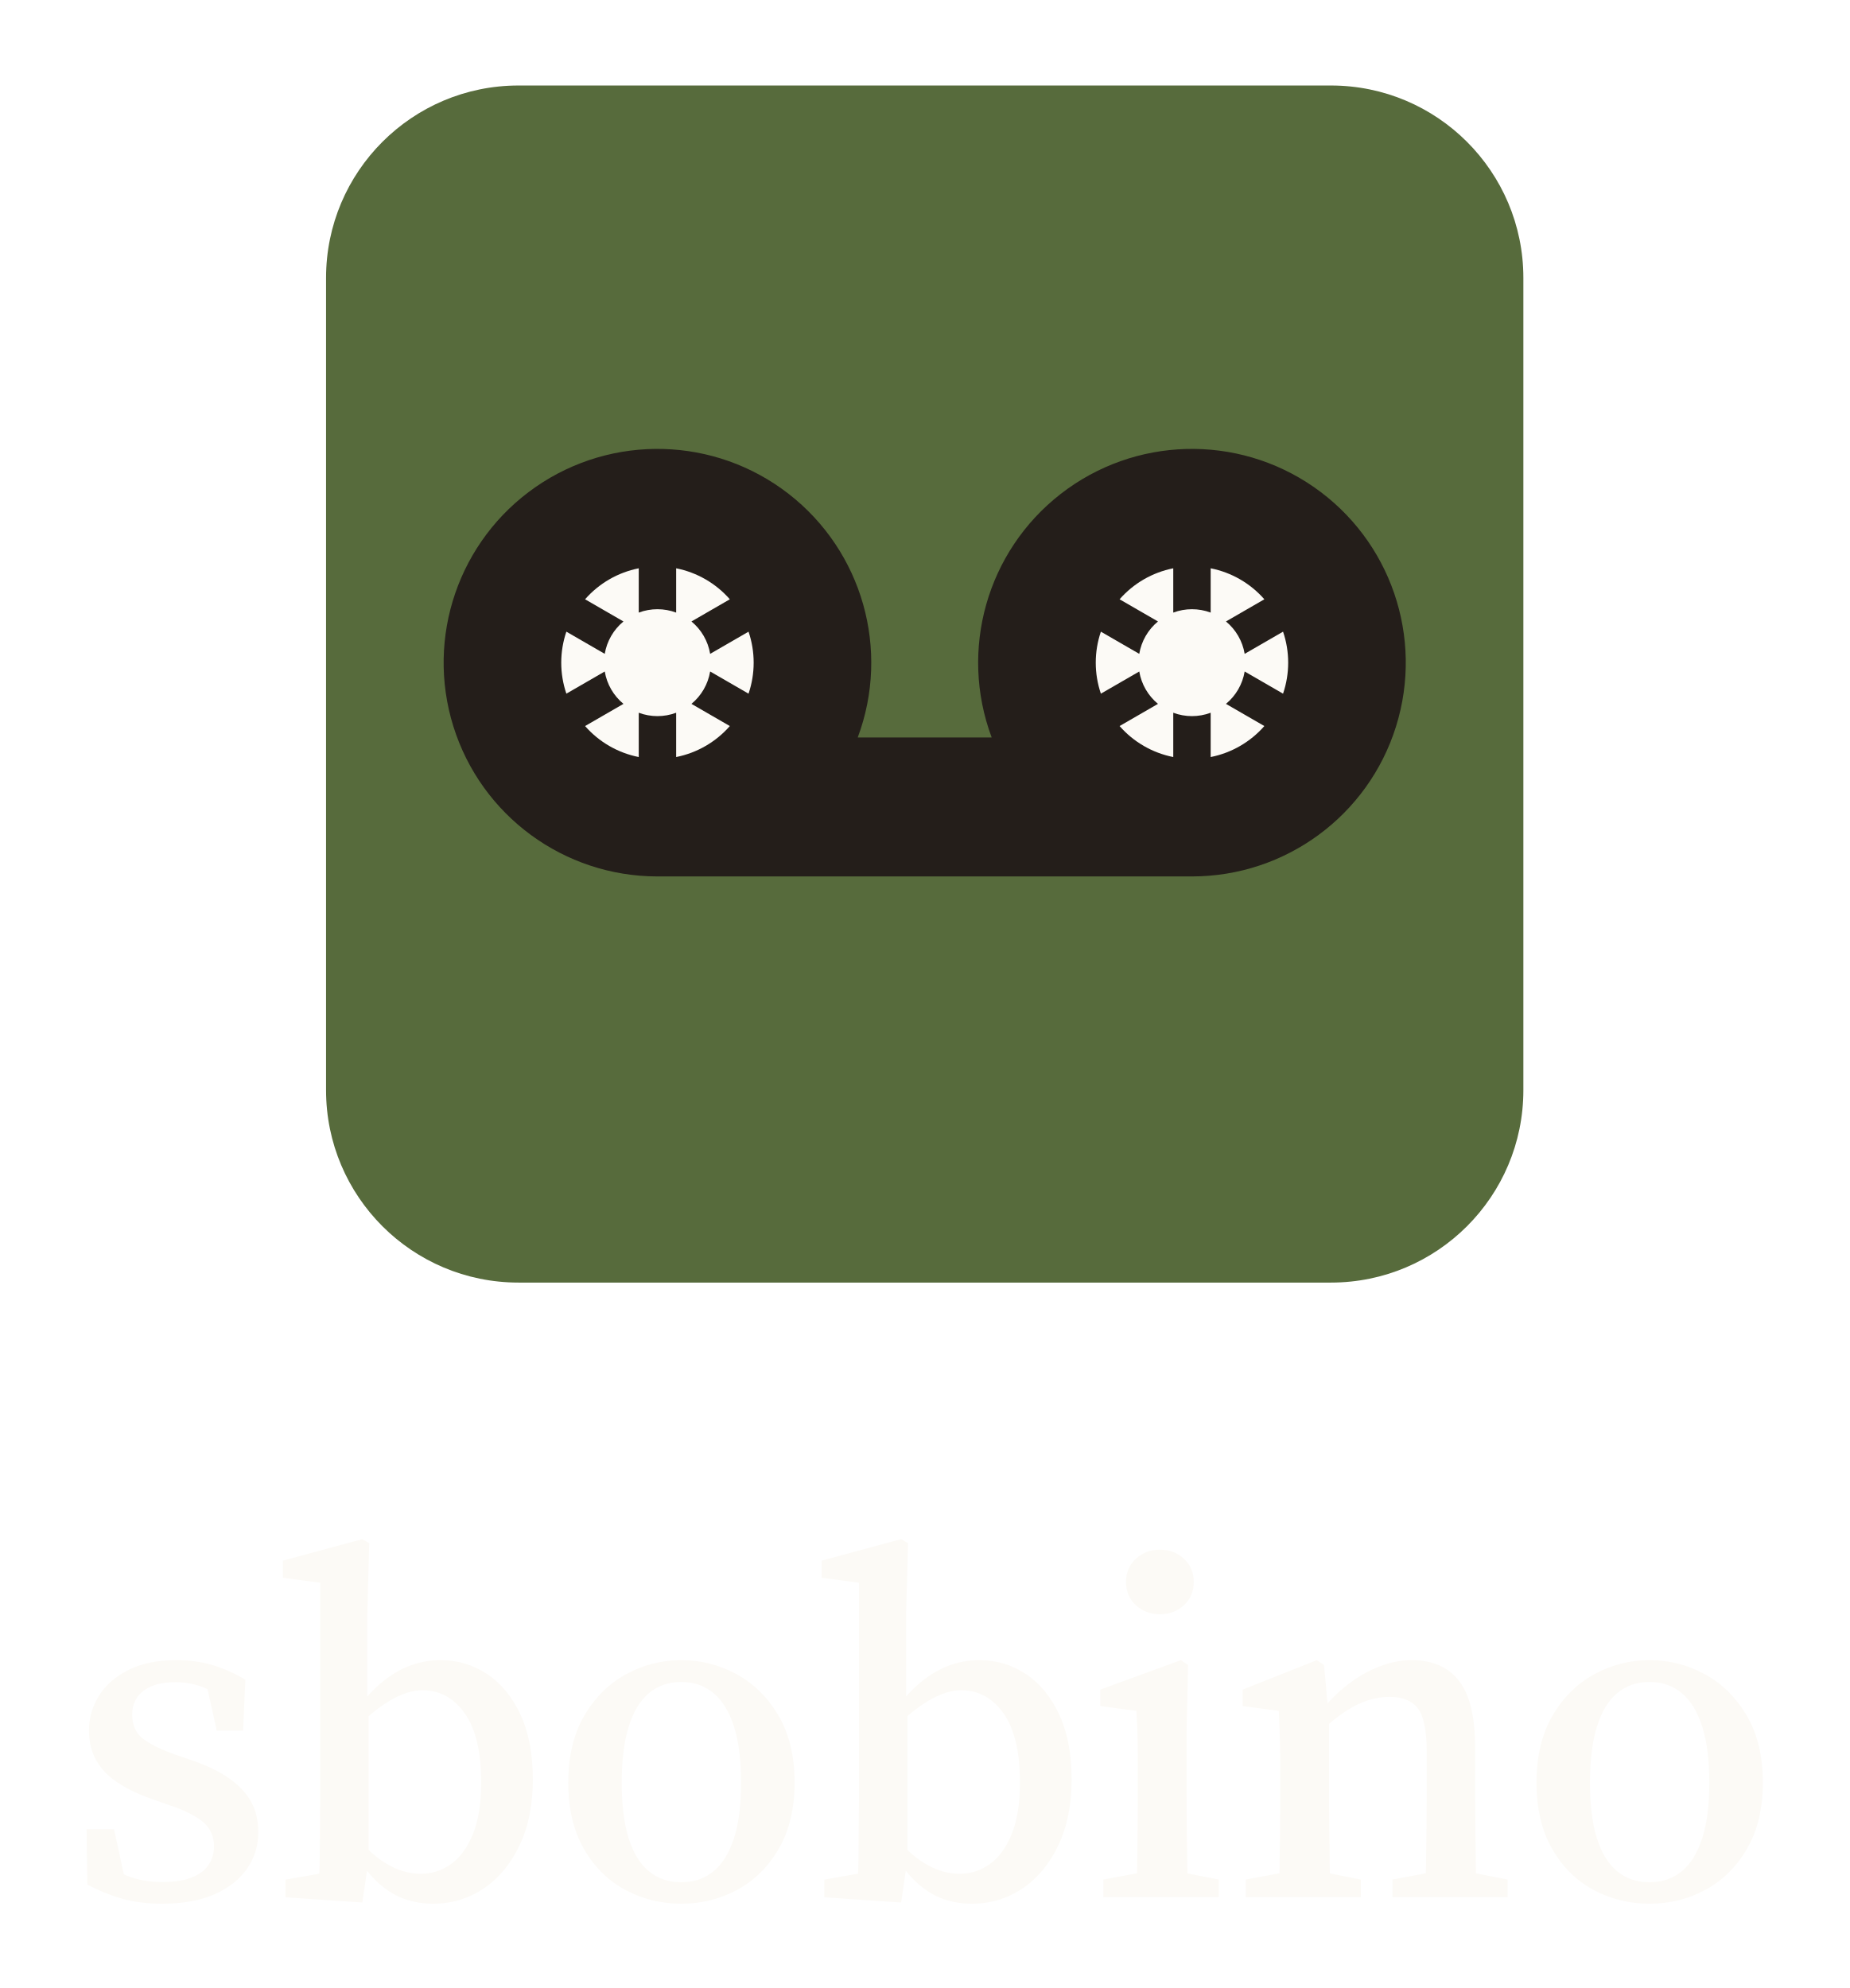
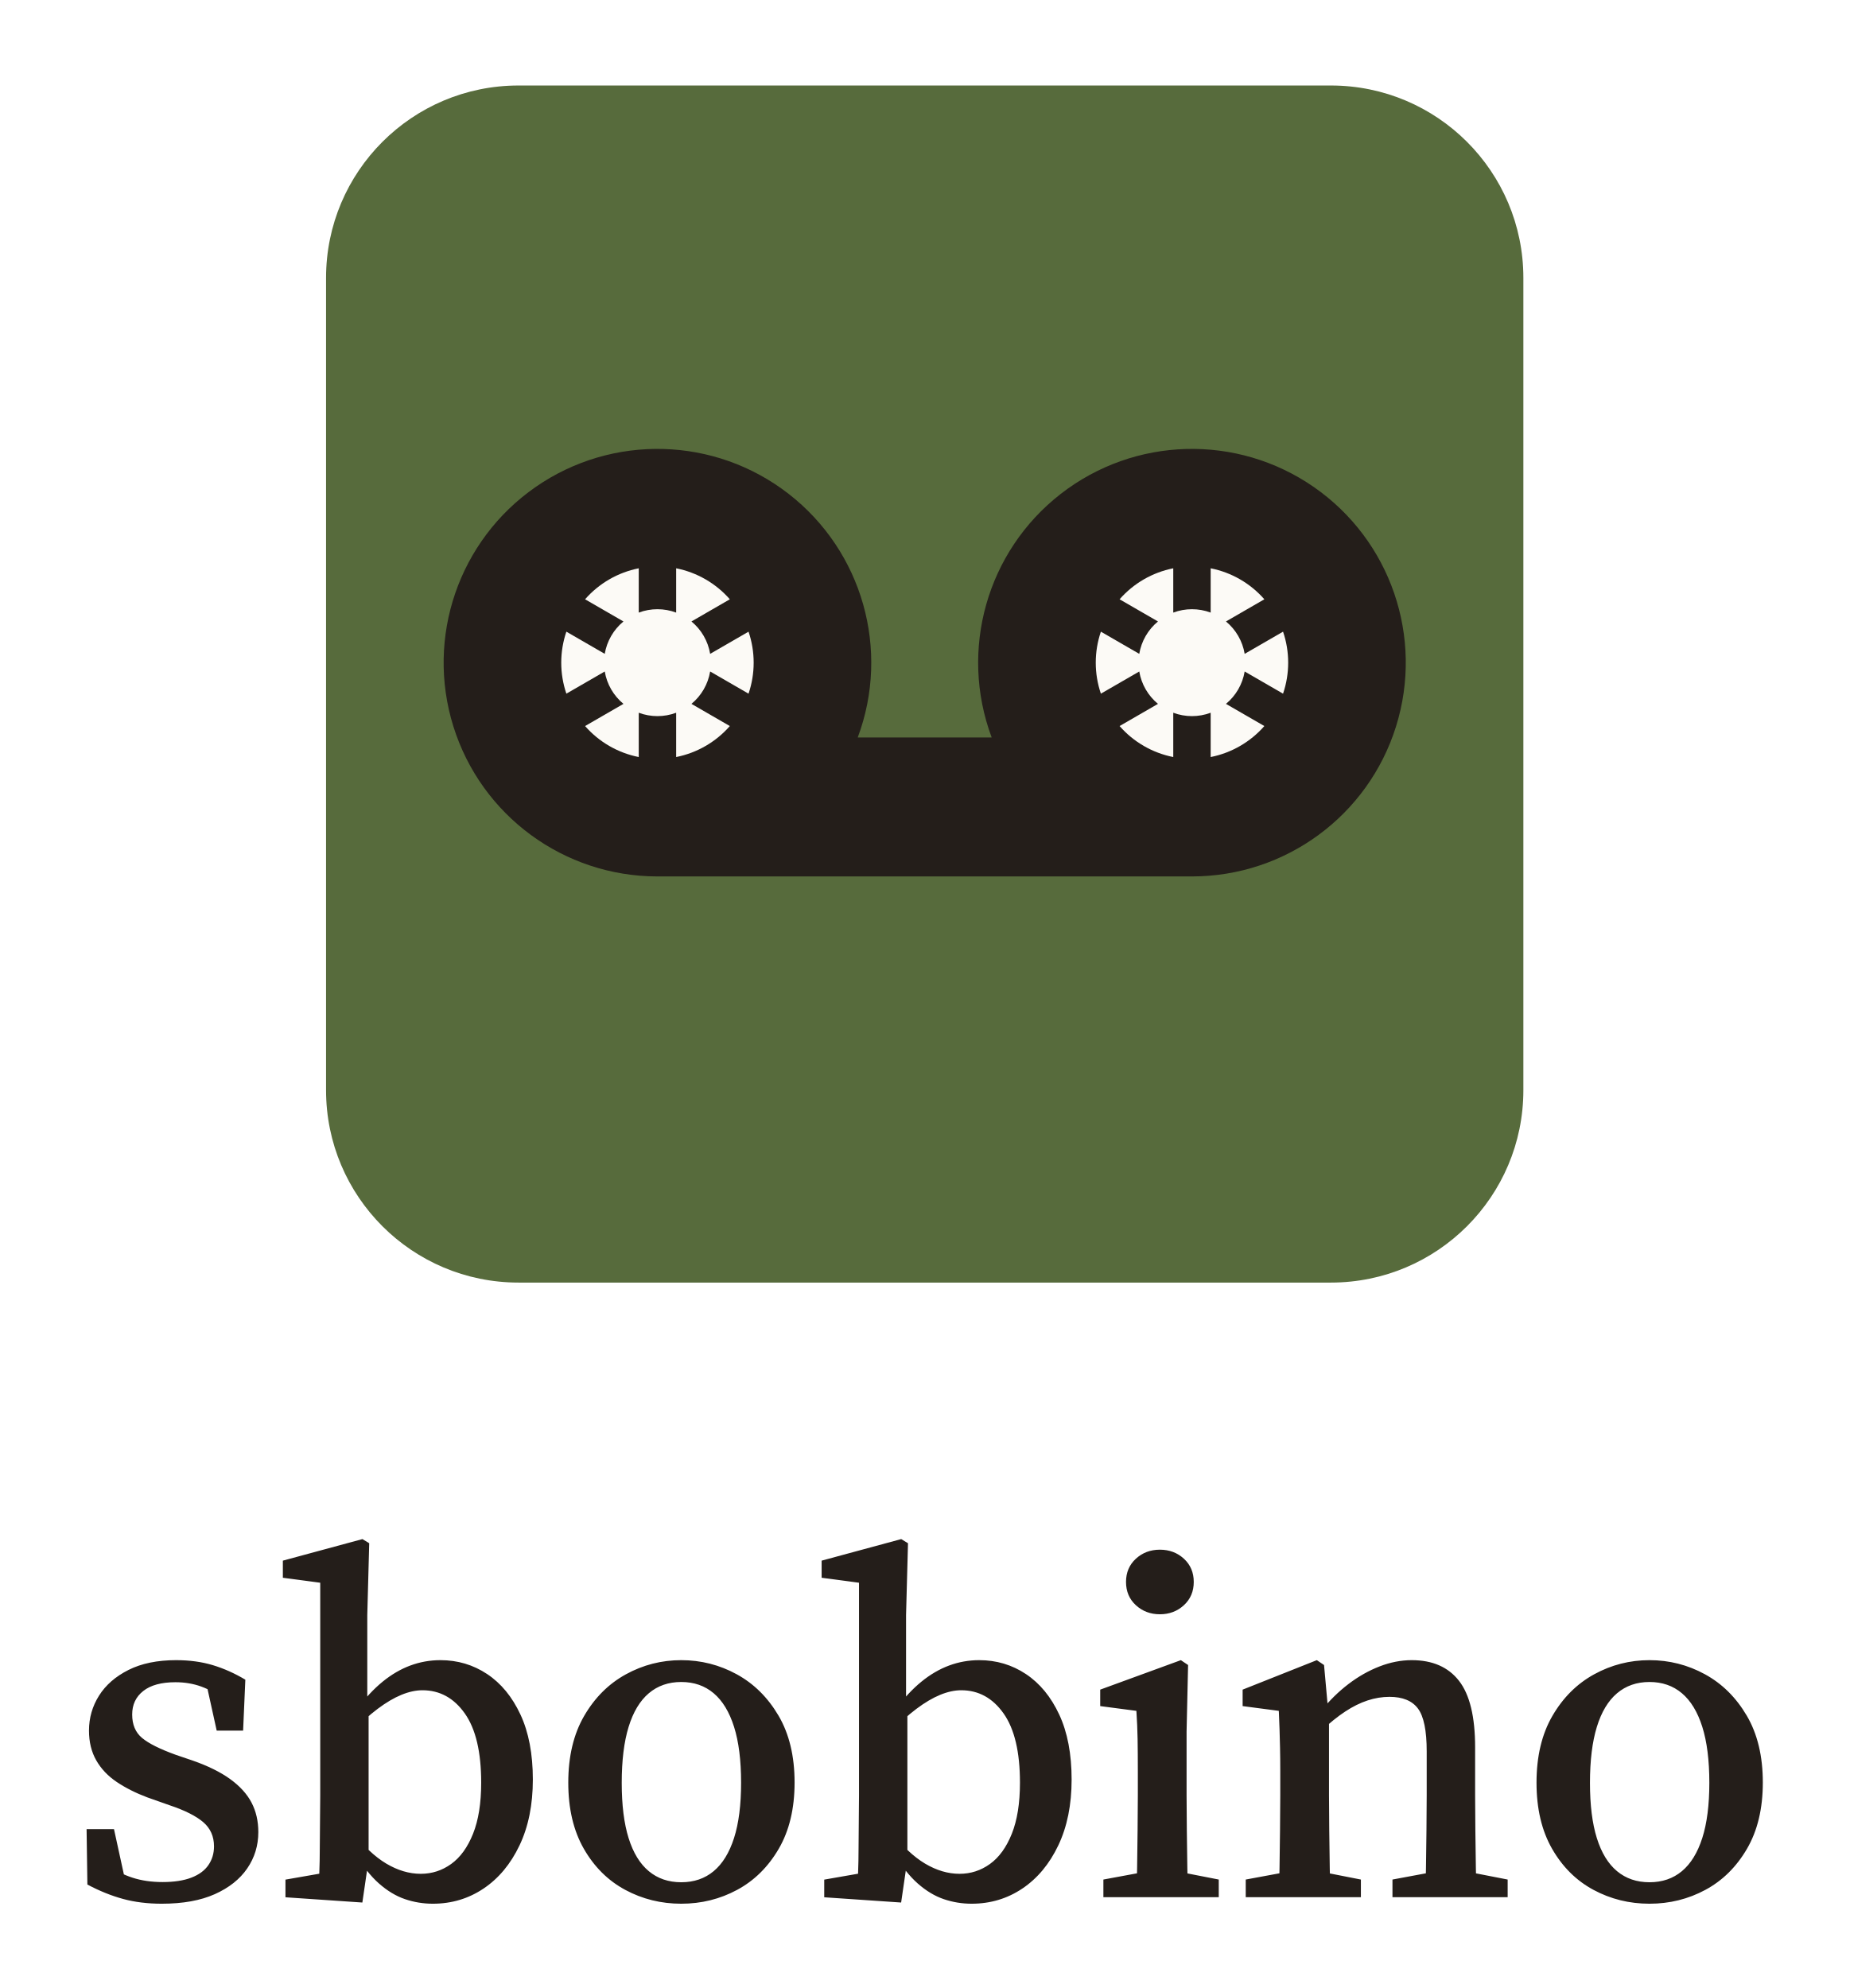
<svg xmlns="http://www.w3.org/2000/svg" viewBox="-45 0 346 372">
  <path d="M52,16H204A36,36 0 0 1 240,52V204A36,36 0 0 1 204,240H52A36,36 0 0 1 16,204V52A36,36 0 0 1 52,16Z" fill="#576b3c" />
  <path d="M115.47,138A40,40 0 1 0 78,164L178,164A40,40 0 1 0 140.53,138Z" fill="#241e1a" />
  <path d="M74.5,106.34L74.5,114.63A10,10 0 0 1 81.5,114.63L81.5,106.34A18,18 0 0 1 91.54,112.14L84.36,116.29A10,10 0 0 1 87.86,122.35L95.04,118.2A18,18 0 0 1 95.04,129.8L87.86,125.65A10,10 0 0 1 84.36,131.71L91.54,135.86A18,18 0 0 1 81.5,141.66L81.5,133.37A10,10 0 0 1 74.5,133.37L74.5,141.66A18,18 0 0 1 64.46,135.86L71.64,131.71A10,10 0 0 1 68.14,125.65L60.96,129.8A18,18 0 0 1 60.96,118.2L68.14,122.35A10,10 0 0 1 71.64,116.29L64.46,112.14A18,18 0 0 1 74.5,106.34Z M174.5,106.34L174.5,114.63A10,10 0 0 1 181.5,114.63L181.5,106.34A18,18 0 0 1 191.54,112.14L184.36,116.29A10,10 0 0 1 187.86,122.35L195.04,118.2A18,18 0 0 1 195.04,129.8L187.86,125.65A10,10 0 0 1 184.36,131.71L191.54,135.86A18,18 0 0 1 181.5,141.66L181.5,133.37A10,10 0 0 1 174.5,133.37L174.5,141.66A18,18 0 0 1 164.46,135.86L171.64,131.71A10,10 0 0 1 168.14,125.65L160.96,129.8A18,18 0 0 1 160.96,118.2L168.14,122.35A10,10 0 0 1 171.64,116.29L164.46,112.14A18,18 0 0 1 174.5,106.34Z" fill="#fcfaf6" />
-   <path d="M-14.727 356.229Q-18.686 356.229 -21.974 355.336Q-25.261 354.442 -28.652 352.641L-28.8 342.265H-23.676L-21.223 353.498H-25.129V348.871Q-22.728 350.545 -20.207 351.36Q-17.686 352.176 -14.593 352.176Q-11.36 352.176 -9.211 351.353Q-7.063 350.531 -6.013 349.002Q-4.963 347.472 -4.963 345.498Q-4.963 342.679 -6.998 340.95Q-9.032 339.221 -13.258 337.808L-17.424 336.336Q-20.664 335.12 -23.144 333.458Q-25.624 331.795 -26.988 329.411Q-28.352 327.028 -28.352 323.832Q-28.352 320.282 -26.476 317.297Q-24.6 314.312 -20.956 312.483Q-17.312 310.653 -12.051 310.653Q-8.289 310.653 -5.197 311.584Q-2.105 312.515 0.899 314.306L0.483 323.843H-4.457L-6.607 314.094H-2.903V318.086Q-5.134 316.397 -7.356 315.59Q-9.578 314.783 -12.187 314.783Q-16.11 314.783 -18.191 316.416Q-20.272 318.049 -20.272 320.823Q-20.272 323.648 -18.438 325.197Q-16.603 326.746 -12.084 328.377L-8.957 329.44Q-4.636 330.948 -1.916 332.924Q0.803 334.9 2.066 337.322Q3.328 339.743 3.328 342.831Q3.328 346.592 1.256 349.621Q-0.816 352.649 -4.812 354.439Q-8.809 356.229 -14.727 356.229ZM8.405 355.024V351.719L14.734 350.614Q14.825 348.317 14.829 345.682Q14.834 343.047 14.872 340.492Q14.911 337.938 14.911 335.937V296.165L7.919 295.235V292.032L22.806 288.0L24.076 288.774L23.713 302.218V318.517L23.961 319.603V347.787V347.995L22.792 356.006ZM35.975 356.229Q33.289 356.229 30.772 355.374Q28.254 354.518 25.901 352.445Q23.548 350.372 21.429 346.762H19.957L20.763 342.576Q24.044 346.804 27.261 348.718Q30.477 350.632 33.719 350.632Q36.856 350.632 39.415 348.788Q41.975 346.945 43.499 343.137Q45.023 339.328 45.023 333.579Q45.023 324.959 41.955 320.621Q38.888 316.284 34.03 316.284Q32.185 316.284 30.094 317.143Q28.004 318.002 25.663 319.758Q23.322 321.514 20.59 324.342L19.798 319.904H21.73Q24.089 316.713 26.579 314.685Q29.07 312.656 31.771 311.655Q34.473 310.653 37.412 310.653Q42.224 310.653 46.136 313.252Q50.048 315.851 52.368 320.831Q54.688 325.811 54.688 332.988Q54.688 340.074 52.198 345.307Q49.709 350.539 45.478 353.384Q41.247 356.229 35.975 356.229ZM82.452 356.229Q76.792 356.229 71.973 353.636Q67.154 351.043 64.235 345.961Q61.316 340.878 61.316 333.58Q61.316 326.2 64.294 321.075Q67.271 315.951 72.097 313.302Q76.924 310.653 82.452 310.653Q87.992 310.653 92.817 313.288Q97.642 315.922 100.649 321.035Q103.656 326.149 103.656 333.55Q103.656 340.866 100.69 345.953Q97.725 351.041 92.911 353.635Q88.098 356.229 82.452 356.229ZM82.452 352.212Q86.03 352.212 88.518 350.137Q91.007 348.062 92.328 343.938Q93.648 339.815 93.648 333.59Q93.648 327.295 92.328 323.122Q91.007 318.948 88.518 316.844Q86.03 314.739 82.452 314.739Q78.874 314.739 76.382 316.848Q73.89 318.957 72.603 323.142Q71.316 327.327 71.316 333.62Q71.316 339.838 72.603 343.954Q73.89 348.071 76.382 350.141Q78.874 352.212 82.452 352.212ZM109.202 355.024V351.719L115.531 350.614Q115.622 348.317 115.626 345.682Q115.631 343.047 115.669 340.492Q115.708 337.938 115.708 335.937V296.165L108.716 295.235V292.032L123.603 288.0L124.874 288.774L124.51 302.218V318.517L124.758 319.603V347.787V347.995L123.589 356.006ZM136.772 356.229Q134.086 356.229 131.569 355.374Q129.051 354.518 126.698 352.445Q124.345 350.372 122.226 346.762H120.754L121.56 342.576Q124.841 346.804 128.058 348.718Q131.274 350.632 134.516 350.632Q137.653 350.632 140.212 348.788Q142.772 346.945 144.296 343.137Q145.82 339.328 145.82 333.579Q145.82 324.959 142.752 320.621Q139.685 316.284 134.827 316.284Q132.982 316.284 130.891 317.143Q128.801 318.002 126.46 319.758Q124.119 321.514 121.387 324.342L120.595 319.904H122.527Q124.887 316.713 127.377 314.685Q129.867 312.656 132.568 311.655Q135.27 310.653 138.209 310.653Q143.021 310.653 146.933 313.252Q150.845 315.851 153.165 320.831Q155.485 325.811 155.485 332.988Q155.485 340.074 152.996 345.307Q150.506 350.539 146.275 353.384Q142.044 356.229 136.772 356.229ZM161.428 355.01V351.705L170.882 349.954H174.051L183.012 351.705V355.01ZM167.589 355.01Q167.69 352.914 167.737 349.504Q167.783 346.095 167.828 342.416Q167.874 338.736 167.874 335.905V331.674Q167.874 327.926 167.829 325.404Q167.784 322.882 167.602 320.139L160.833 319.249V316.169L175.922 310.653L177.274 311.563L176.992 324.021V335.904Q176.992 338.736 177.038 342.416Q177.083 346.095 177.133 349.504Q177.183 352.914 177.277 355.01ZM171.998 302.067Q169.352 302.067 167.507 300.373Q165.662 298.678 165.662 296.016Q165.662 293.363 167.507 291.672Q169.352 289.981 171.998 289.981Q174.652 289.981 176.493 291.673Q178.334 293.365 178.334 296.014Q178.334 298.671 176.493 300.369Q174.652 302.067 171.998 302.067ZM188.06 355.01V351.705L197.515 349.954H200.696L209.604 351.705V355.01ZM194.235 355.01Q194.336 352.914 194.382 349.504Q194.428 346.095 194.474 342.418Q194.519 338.741 194.519 335.911V331.411Q194.519 328.858 194.475 327.023Q194.43 325.188 194.384 323.575Q194.339 321.961 194.248 320.139L187.479 319.249V316.169L201.358 310.653L202.71 311.564L203.638 321.843V321.97V335.911Q203.638 338.741 203.683 342.418Q203.729 346.095 203.779 349.504Q203.829 352.914 203.923 355.01ZM215.511 355.01V351.705L224.919 349.954H228.079L237.062 351.705V355.01ZM221.631 355.01Q221.732 352.914 221.779 349.545Q221.826 346.177 221.871 342.5Q221.916 338.823 221.916 335.911V327.706Q221.916 321.903 220.282 319.711Q218.649 317.519 214.949 317.519Q212.901 317.519 210.848 318.194Q208.794 318.869 206.667 320.268Q204.539 321.667 202.179 323.889L201.23 320.089H202.203Q204.533 317.21 207.295 315.107Q210.056 313.004 213.086 311.829Q216.116 310.653 219.113 310.653Q224.948 310.653 227.961 314.523Q230.974 318.393 230.974 326.977V335.911Q230.974 338.823 231.019 342.5Q231.064 346.177 231.114 349.545Q231.164 352.914 231.258 355.01ZM263.596 356.229Q257.936 356.229 253.117 353.636Q248.298 351.043 245.379 345.961Q242.46 340.878 242.46 333.58Q242.46 326.2 245.437 321.075Q248.415 315.951 253.241 313.302Q258.068 310.653 263.596 310.653Q269.136 310.653 273.961 313.288Q278.786 315.922 281.793 321.035Q284.8 326.149 284.8 333.55Q284.8 340.866 281.834 345.953Q278.869 351.041 274.055 353.635Q269.242 356.229 263.596 356.229ZM263.596 352.212Q267.174 352.212 269.662 350.137Q272.151 348.062 273.472 343.938Q274.792 339.815 274.792 333.59Q274.792 327.295 273.472 323.122Q272.151 318.948 269.662 316.844Q267.174 314.739 263.596 314.739Q260.018 314.739 257.526 316.848Q255.034 318.957 253.747 323.142Q252.46 327.327 252.46 333.62Q252.46 339.838 253.747 343.954Q255.034 348.071 257.526 350.141Q260.018 352.212 263.596 352.212Z" fill="#fcfaf6" />
+   <path d="M-14.727 356.229Q-18.686 356.229 -21.974 355.336Q-25.261 354.442 -28.652 352.641L-28.8 342.265H-23.676L-21.223 353.498H-25.129V348.871Q-22.728 350.545 -20.207 351.36Q-17.686 352.176 -14.593 352.176Q-11.36 352.176 -9.211 351.353Q-7.063 350.531 -6.013 349.002Q-4.963 347.472 -4.963 345.498Q-4.963 342.679 -6.998 340.95Q-9.032 339.221 -13.258 337.808L-17.424 336.336Q-20.664 335.12 -23.144 333.458Q-25.624 331.795 -26.988 329.411Q-28.352 327.028 -28.352 323.832Q-28.352 320.282 -26.476 317.297Q-24.6 314.312 -20.956 312.483Q-17.312 310.653 -12.051 310.653Q-8.289 310.653 -5.197 311.584Q-2.105 312.515 0.899 314.306L0.483 323.843H-4.457L-6.607 314.094H-2.903V318.086Q-5.134 316.397 -7.356 315.59Q-9.578 314.783 -12.187 314.783Q-16.11 314.783 -18.191 316.416Q-20.272 318.049 -20.272 320.823Q-20.272 323.648 -18.438 325.197Q-16.603 326.746 -12.084 328.377L-8.957 329.44Q-4.636 330.948 -1.916 332.924Q0.803 334.9 2.066 337.322Q3.328 339.743 3.328 342.831Q3.328 346.592 1.256 349.621Q-0.816 352.649 -4.812 354.439Q-8.809 356.229 -14.727 356.229ZM8.405 355.024V351.719L14.734 350.614Q14.825 348.317 14.829 345.682Q14.834 343.047 14.872 340.492Q14.911 337.938 14.911 335.937V296.165L7.919 295.235V292.032L22.806 288.0L24.076 288.774L23.713 302.218V318.517L23.961 319.603V347.787V347.995L22.792 356.006ZM35.975 356.229Q33.289 356.229 30.772 355.374Q28.254 354.518 25.901 352.445Q23.548 350.372 21.429 346.762H19.957L20.763 342.576Q24.044 346.804 27.261 348.718Q30.477 350.632 33.719 350.632Q36.856 350.632 39.415 348.788Q41.975 346.945 43.499 343.137Q45.023 339.328 45.023 333.579Q45.023 324.959 41.955 320.621Q38.888 316.284 34.03 316.284Q32.185 316.284 30.094 317.143Q28.004 318.002 25.663 319.758Q23.322 321.514 20.59 324.342L19.798 319.904H21.73Q24.089 316.713 26.579 314.685Q29.07 312.656 31.771 311.655Q34.473 310.653 37.412 310.653Q42.224 310.653 46.136 313.252Q50.048 315.851 52.368 320.831Q54.688 325.811 54.688 332.988Q54.688 340.074 52.198 345.307Q49.709 350.539 45.478 353.384Q41.247 356.229 35.975 356.229ZM82.452 356.229Q76.792 356.229 71.973 353.636Q67.154 351.043 64.235 345.961Q61.316 340.878 61.316 333.58Q61.316 326.2 64.294 321.075Q67.271 315.951 72.097 313.302Q76.924 310.653 82.452 310.653Q87.992 310.653 92.817 313.288Q97.642 315.922 100.649 321.035Q103.656 326.149 103.656 333.55Q103.656 340.866 100.69 345.953Q97.725 351.041 92.911 353.635Q88.098 356.229 82.452 356.229ZM82.452 352.212Q86.03 352.212 88.518 350.137Q91.007 348.062 92.328 343.938Q93.648 339.815 93.648 333.59Q93.648 327.295 92.328 323.122Q91.007 318.948 88.518 316.844Q86.03 314.739 82.452 314.739Q78.874 314.739 76.382 316.848Q73.89 318.957 72.603 323.142Q71.316 327.327 71.316 333.62Q71.316 339.838 72.603 343.954Q73.89 348.071 76.382 350.141Q78.874 352.212 82.452 352.212ZM109.202 355.024V351.719L115.531 350.614Q115.622 348.317 115.626 345.682Q115.631 343.047 115.669 340.492Q115.708 337.938 115.708 335.937V296.165L108.716 295.235V292.032L123.603 288.0L124.874 288.774L124.51 302.218V318.517L124.758 319.603V347.787V347.995L123.589 356.006ZM136.772 356.229Q134.086 356.229 131.569 355.374Q129.051 354.518 126.698 352.445Q124.345 350.372 122.226 346.762H120.754L121.56 342.576Q124.841 346.804 128.058 348.718Q131.274 350.632 134.516 350.632Q137.653 350.632 140.212 348.788Q142.772 346.945 144.296 343.137Q145.82 339.328 145.82 333.579Q145.82 324.959 142.752 320.621Q139.685 316.284 134.827 316.284Q132.982 316.284 130.891 317.143Q128.801 318.002 126.46 319.758Q124.119 321.514 121.387 324.342L120.595 319.904H122.527Q124.887 316.713 127.377 314.685Q129.867 312.656 132.568 311.655Q135.27 310.653 138.209 310.653Q143.021 310.653 146.933 313.252Q150.845 315.851 153.165 320.831Q155.485 325.811 155.485 332.988Q155.485 340.074 152.996 345.307Q150.506 350.539 146.275 353.384Q142.044 356.229 136.772 356.229ZM161.428 355.01V351.705L170.882 349.954H174.051L183.012 351.705V355.01ZM167.589 355.01Q167.69 352.914 167.737 349.504Q167.783 346.095 167.828 342.416Q167.874 338.736 167.874 335.905V331.674Q167.874 327.926 167.829 325.404Q167.784 322.882 167.602 320.139L160.833 319.249V316.169L175.922 310.653L177.274 311.563L176.992 324.021V335.904Q176.992 338.736 177.038 342.416Q177.083 346.095 177.133 349.504Q177.183 352.914 177.277 355.01ZM171.998 302.067Q169.352 302.067 167.507 300.373Q165.662 298.678 165.662 296.016Q165.662 293.363 167.507 291.672Q169.352 289.981 171.998 289.981Q174.652 289.981 176.493 291.673Q178.334 293.365 178.334 296.014Q178.334 298.671 176.493 300.369Q174.652 302.067 171.998 302.067ZM188.06 355.01V351.705L197.515 349.954H200.696L209.604 351.705V355.01ZM194.235 355.01Q194.336 352.914 194.382 349.504Q194.428 346.095 194.474 342.418Q194.519 338.741 194.519 335.911V331.411Q194.519 328.858 194.475 327.023Q194.43 325.188 194.384 323.575Q194.339 321.961 194.248 320.139L187.479 319.249V316.169L201.358 310.653L202.71 311.564L203.638 321.843V321.97V335.911Q203.638 338.741 203.683 342.418Q203.729 346.095 203.779 349.504Q203.829 352.914 203.923 355.01ZM215.511 355.01V351.705L224.919 349.954H228.079L237.062 351.705V355.01ZM221.631 355.01Q221.732 352.914 221.779 349.545Q221.826 346.177 221.871 342.5Q221.916 338.823 221.916 335.911V327.706Q221.916 321.903 220.282 319.711Q218.649 317.519 214.949 317.519Q212.901 317.519 210.848 318.194Q208.794 318.869 206.667 320.268Q204.539 321.667 202.179 323.889L201.23 320.089H202.203Q204.533 317.21 207.295 315.107Q210.056 313.004 213.086 311.829Q216.116 310.653 219.113 310.653Q224.948 310.653 227.961 314.523Q230.974 318.393 230.974 326.977V335.911Q230.974 338.823 231.019 342.5Q231.064 346.177 231.114 349.545Q231.164 352.914 231.258 355.01ZM263.596 356.229Q257.936 356.229 253.117 353.636Q248.298 351.043 245.379 345.961Q242.46 340.878 242.46 333.58Q242.46 326.2 245.437 321.075Q248.415 315.951 253.241 313.302Q258.068 310.653 263.596 310.653Q269.136 310.653 273.961 313.288Q278.786 315.922 281.793 321.035Q284.8 326.149 284.8 333.55Q284.8 340.866 281.834 345.953Q278.869 351.041 274.055 353.635Q269.242 356.229 263.596 356.229ZM263.596 352.212Q267.174 352.212 269.662 350.137Q272.151 348.062 273.472 343.938Q274.792 339.815 274.792 333.59Q274.792 327.295 273.472 323.122Q272.151 318.948 269.662 316.844Q267.174 314.739 263.596 314.739Q260.018 314.739 257.526 316.848Q255.034 318.957 253.747 323.142Q252.46 327.327 252.46 333.62Q252.46 339.838 253.747 343.954Q255.034 348.071 257.526 350.141Q260.018 352.212 263.596 352.212Z" fill="#241e1a" />
</svg>
